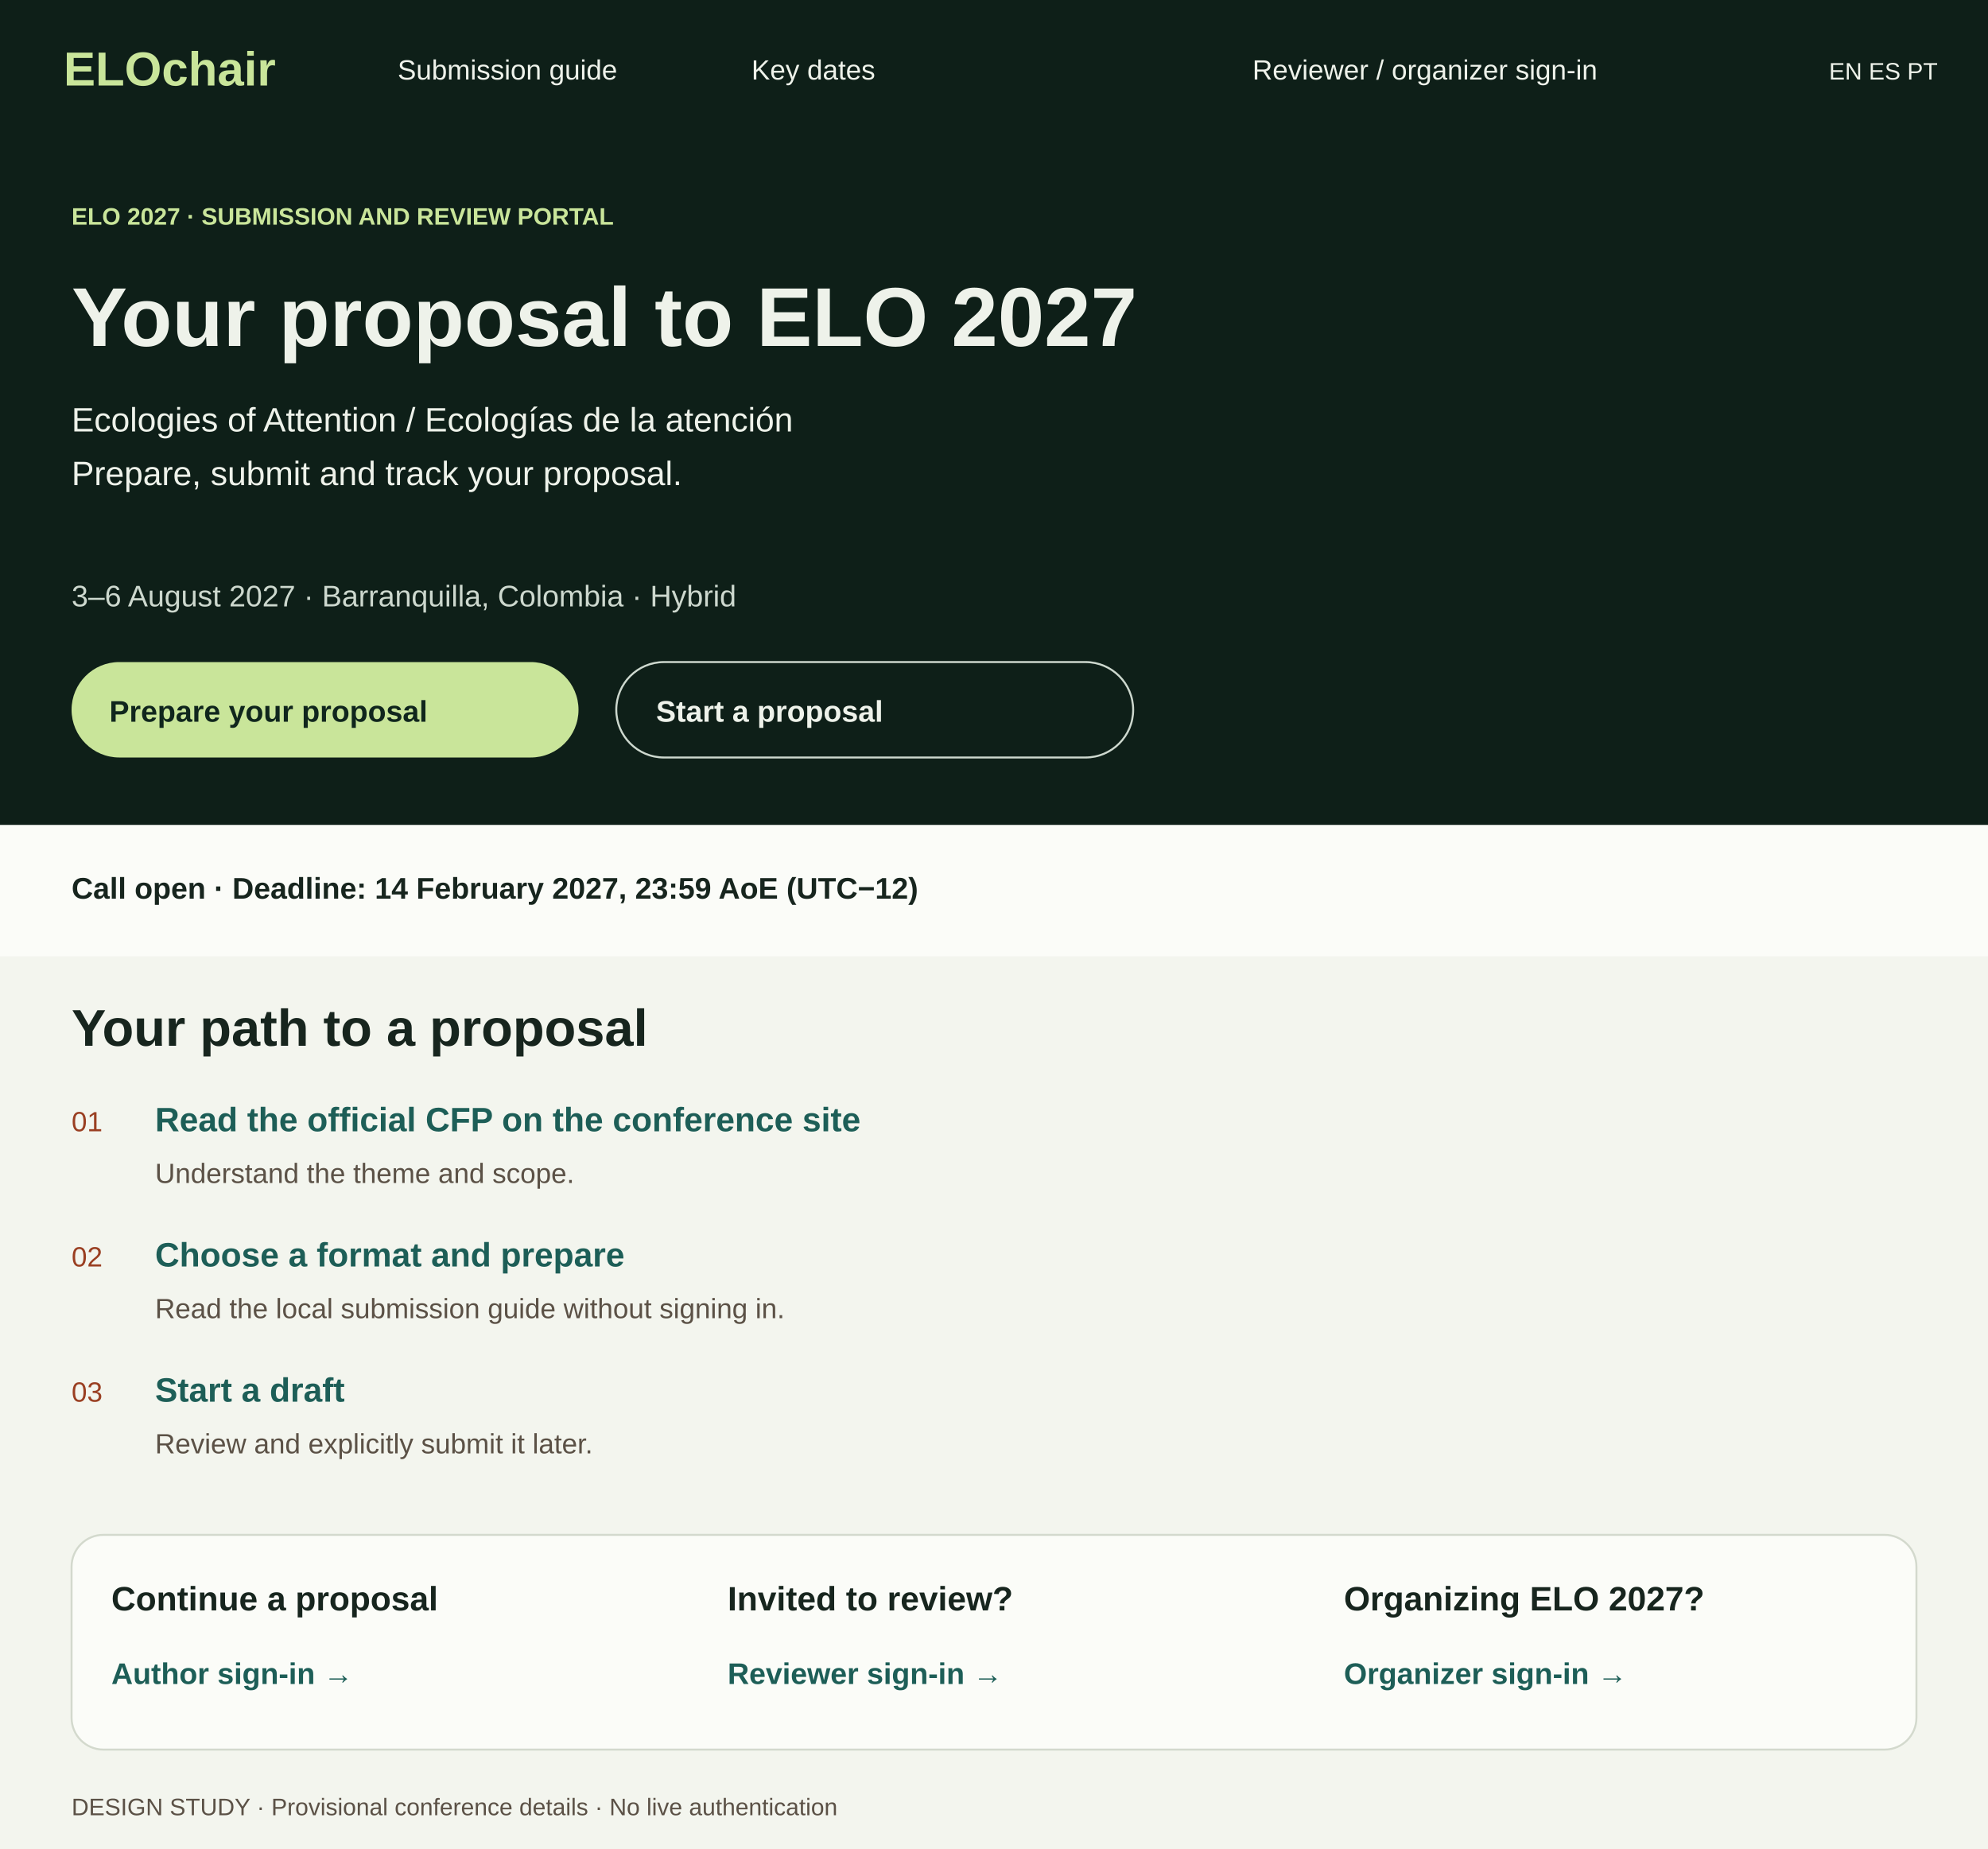
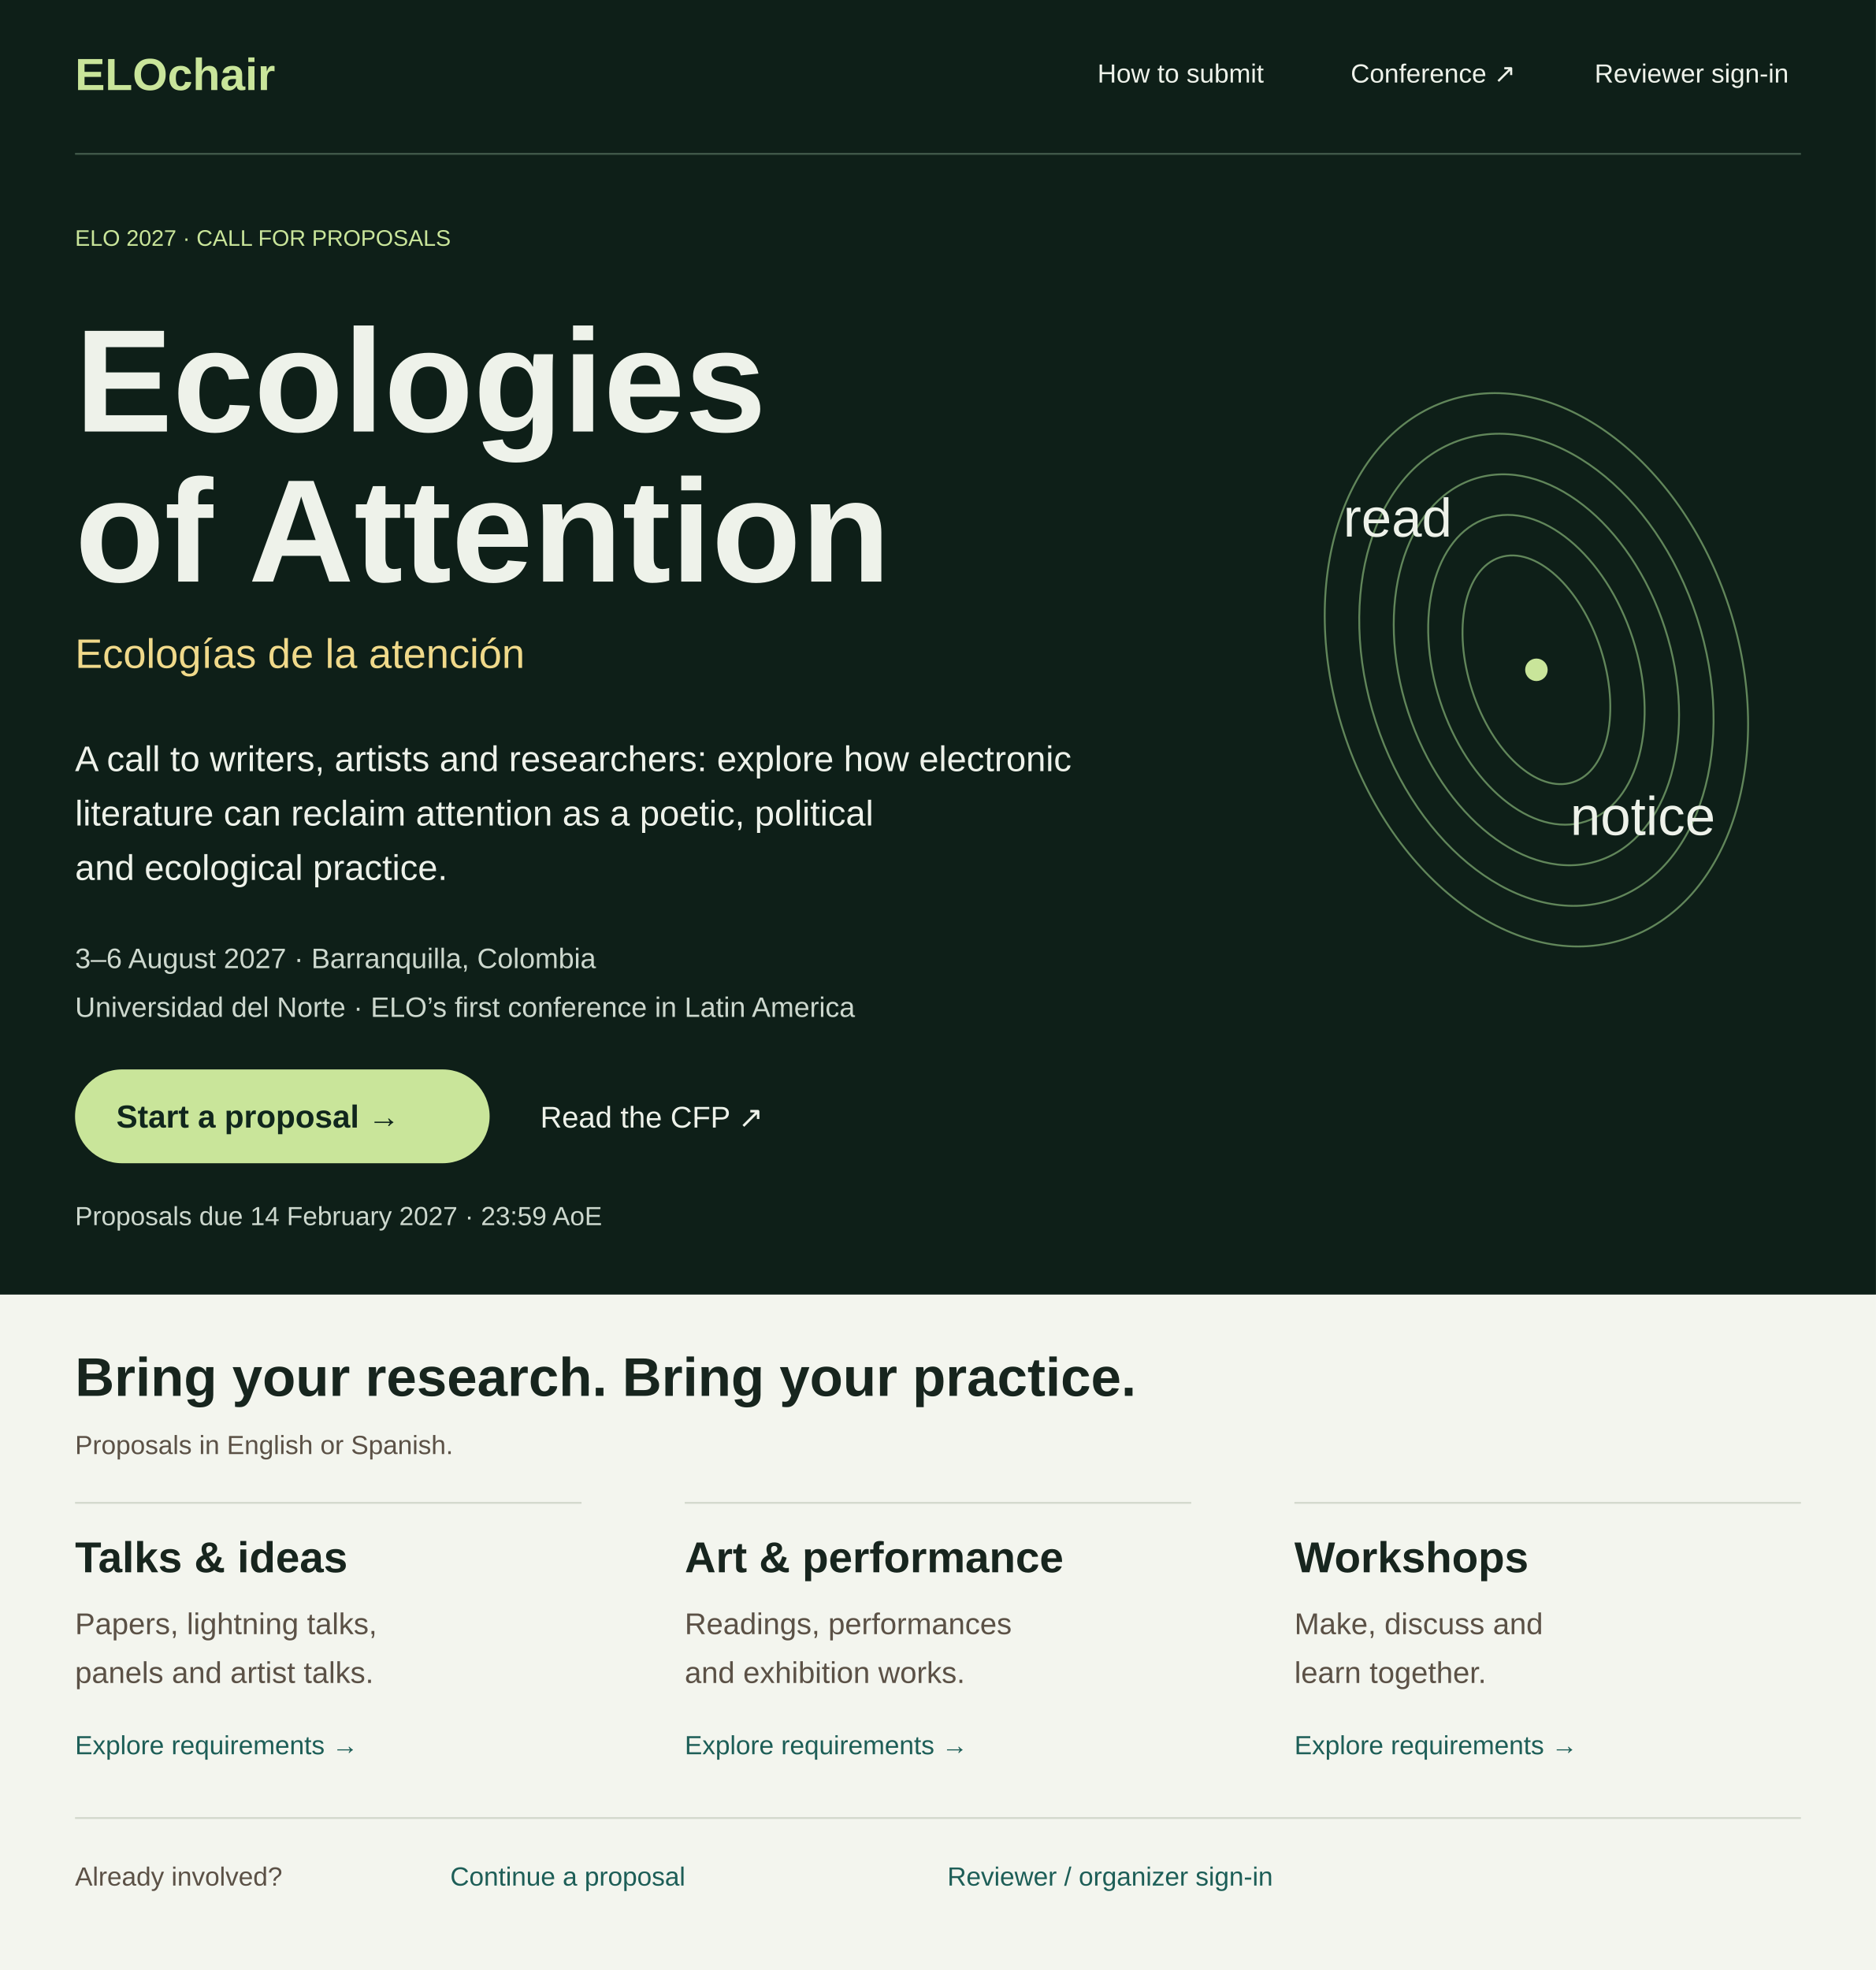
- <svg xmlns="http://www.w3.org/2000/svg" width="1000" height="930" viewBox="0 0 1000 930" role="img" aria-labelledby="title desc">
-   <rect x="0" y="0" width="1000" height="930" rx="0" fill="#f3f5ee" stroke="none" />
-   <rect x="0" y="0" width="1000" height="415" rx="0" fill="#0e1f18" stroke="none" />
-   <text x="32" y="43" fill="#c9e59a" font-size="24" font-weight="700" font-family="Arial, sans-serif">ELOchair</text>
-   <text x="200" y="40" fill="#eef2ea" font-size="14" font-weight="400" font-family="Arial, sans-serif">Submission guide</text>
-   <text x="378" y="40" fill="#eef2ea" font-size="14" font-weight="400" font-family="Arial, sans-serif">Key dates</text>
-   <text x="630" y="40" fill="#eef2ea" font-size="14" font-weight="400" font-family="Arial, sans-serif">Reviewer / organizer sign-in</text>
-   <text x="920" y="40" fill="#eef2ea" font-size="12" font-weight="400" font-family="Arial, sans-serif">EN ES PT</text>
-   <text x="36" y="113" fill="#c9e59a" font-size="12" font-weight="700" font-family="Arial, sans-serif">ELO 2027 · SUBMISSION AND REVIEW PORTAL</text>
-   <text x="36" y="174" fill="#eef2ea" font-size="42" font-weight="700" font-family="Arial, sans-serif">Your proposal to ELO 2027</text>
-   <text x="36" y="217" fill="#eef2ea" font-size="17" font-weight="400" font-family="Arial, sans-serif">Ecologies of Attention / Ecologías de la atención</text>
-   <text x="36" y="244" fill="#eef2ea" font-size="17" font-weight="400" font-family="Arial, sans-serif">Prepare, submit and track your proposal.</text>
-   <text x="36" y="305" fill="#cdd8ce" font-size="15" font-weight="400" font-family="Arial, sans-serif">3–6 August 2027 · Barranquilla, Colombia · Hybrid</text>
-   <rect x="36" y="333" width="255" height="48" rx="24" fill="#c9e59a" stroke="none" />
-   <text x="55" y="363" fill="#10261d" font-size="15" font-weight="700" font-family="Arial, sans-serif">Prepare your proposal</text>
-   <rect x="310" y="333" width="260" height="48" rx="24" fill="#0e1f18" stroke="#cdd8ce" />
-   <text x="330" y="363" fill="#eef2ea" font-size="15" font-weight="700" font-family="Arial, sans-serif">Start a proposal</text>
-   <rect x="0" y="415" width="1000" height="66" rx="0" fill="#fbfcf8" stroke="none" />
-   <text x="36" y="452" fill="#17251e" font-size="15" font-weight="700" font-family="Arial, sans-serif">Call open · Deadline: 14 February 2027, 23:59 AoE (UTC−12)</text>
-   <text x="36" y="526" fill="#17251e" font-size="26" font-weight="700" font-family="Arial, sans-serif">Your path to a proposal</text>
-   <text x="36" y="569" fill="#9a3f22" font-size="14" font-weight="400" font-family="Arial, sans-serif">01</text>
-   <text x="78" y="569" fill="#1d5e57" font-size="17" font-weight="700" font-family="Arial, sans-serif">Read the official CFP on the conference site</text>
-   <text x="78" y="595" fill="#5b5146" font-size="14" font-weight="400" font-family="Arial, sans-serif">Understand the theme and scope.</text>
-   <text x="36" y="637" fill="#9a3f22" font-size="14" font-weight="400" font-family="Arial, sans-serif">02</text>
-   <text x="78" y="637" fill="#1d5e57" font-size="17" font-weight="700" font-family="Arial, sans-serif">Choose a format and prepare</text>
-   <text x="78" y="663" fill="#5b5146" font-size="14" font-weight="400" font-family="Arial, sans-serif">Read the local submission guide without signing in.</text>
-   <text x="36" y="705" fill="#9a3f22" font-size="14" font-weight="400" font-family="Arial, sans-serif">03</text>
-   <text x="78" y="705" fill="#1d5e57" font-size="17" font-weight="700" font-family="Arial, sans-serif">Start a draft</text>
-   <text x="78" y="731" fill="#5b5146" font-size="14" font-weight="400" font-family="Arial, sans-serif">Review and explicitly submit it later.</text>
-   <rect x="36" y="772" width="928" height="108" rx="16" fill="#fbfcf8" stroke="#d3d9cd" />
-   <text x="56" y="810" fill="#17251e" font-size="17" font-weight="700" font-family="Arial, sans-serif">Continue a proposal</text>
-   <text x="56" y="847" fill="#1d5e57" font-size="15" font-weight="700" font-family="Arial, sans-serif">Author sign-in →</text>
-   <text x="366" y="810" fill="#17251e" font-size="17" font-weight="700" font-family="Arial, sans-serif">Invited to review?</text>
-   <text x="366" y="847" fill="#1d5e57" font-size="15" font-weight="700" font-family="Arial, sans-serif">Reviewer sign-in →</text>
-   <text x="676" y="810" fill="#17251e" font-size="17" font-weight="700" font-family="Arial, sans-serif">Organizing ELO 2027?</text>
-   <text x="676" y="847" fill="#1d5e57" font-size="15" font-weight="700" font-family="Arial, sans-serif">Organizer sign-in →</text>
-   <text x="36" y="913" fill="#5b5146" font-size="12" font-weight="400" font-family="Arial, sans-serif">DESIGN STUDY · Provisional conference details · No live authentication</text>
+ <svg xmlns="http://www.w3.org/2000/svg" width="1000" height="1050" viewBox="0 0 1000 1050" role="img" aria-labelledby="title desc">
+   <rect x="0" y="0" width="1000" height="1050" rx="0" fill="#f3f5ee" stroke="none" />
+   <rect x="0" y="0" width="1000" height="690" rx="0" fill="#0e1f18" stroke="none" />
+   <text x="40" y="48" fill="#c9e59a" font-size="24" font-weight="700" font-family="Arial, sans-serif">ELOchair</text>
+   <text x="585" y="44" fill="#eef2ea" font-size="14" font-weight="400" font-family="Arial, sans-serif">How to submit</text>
+   <text x="720" y="44" fill="#eef2ea" font-size="14" font-weight="400" font-family="Arial, sans-serif">Conference ↗</text>
+   <text x="850" y="44" fill="#eef2ea" font-size="14" font-weight="400" font-family="Arial, sans-serif">Reviewer sign-in</text>
+   <path d="M40 82H960" stroke="#405849" />
+   <text x="40" y="131" fill="#c9e59a" font-size="12" font-weight="400" font-family="Arial, sans-serif">ELO 2027 · CALL FOR PROPOSALS</text>
+   <text x="40" y="230" fill="#eef2ea" font-size="78" font-weight="700" font-family="Arial, sans-serif">Ecologies</text>
+   <text x="40" y="310" fill="#eef2ea" font-size="78" font-weight="700" font-family="Arial, sans-serif">of Attention</text>
+   <text x="40" y="356" fill="#f0d98a" font-size="22" font-weight="400" font-family="Arial, sans-serif">Ecologías de la atención</text>
+   <text x="40" y="411" fill="#eef2ea" font-size="19" font-weight="400" font-family="Arial, sans-serif">A call to writers, artists and researchers: explore how electronic</text>
+   <text x="40" y="440" fill="#eef2ea" font-size="19" font-weight="400" font-family="Arial, sans-serif">literature can reclaim attention as a poetic, political</text>
+   <text x="40" y="469" fill="#eef2ea" font-size="19" font-weight="400" font-family="Arial, sans-serif">and ecological practice.</text>
+   <text x="40" y="516" fill="#cdd8ce" font-size="15" font-weight="400" font-family="Arial, sans-serif">3–6 August 2027 · Barranquilla, Colombia</text>
+   <text x="40" y="542" fill="#cdd8ce" font-size="15" font-weight="400" font-family="Arial, sans-serif">Universidad del Norte · ELO’s first conference in Latin America</text>
+   <rect x="40" y="570" width="221" height="50" rx="25" fill="#c9e59a" stroke="none" />
+   <text x="62" y="601" fill="#10261d" font-size="17" font-weight="700" font-family="Arial, sans-serif">Start a proposal →</text>
+   <text x="288" y="601" fill="#eef2ea" font-size="16" font-weight="400" font-family="Arial, sans-serif">Read the CFP ↗</text>
+   <text x="40" y="653" fill="#cdd8ce" font-size="14" font-weight="400" font-family="Arial, sans-serif">Proposals due 14 February 2027 · 23:59 AoE</text>
+   <ellipse cx="819" cy="357" rx="108" ry="151" transform="rotate(-18 819 357)" fill="none" stroke="#61865a" />
+   <ellipse cx="819" cy="357" rx="90" ry="129" transform="rotate(-18 819 357)" fill="none" stroke="#61865a" />
+   <ellipse cx="819" cy="357" rx="72" ry="107" transform="rotate(-18 819 357)" fill="none" stroke="#61865a" />
+   <ellipse cx="819" cy="357" rx="54" ry="85" transform="rotate(-18 819 357)" fill="none" stroke="#61865a" />
+   <ellipse cx="819" cy="357" rx="36" ry="63" transform="rotate(-18 819 357)" fill="none" stroke="#61865a" />
+   <circle cx="819" cy="357" r="6" fill="#c9e59a" />
+   <text x="716" y="286" fill="#eef2ea" font-size="29" font-weight="400" font-family="Arial, sans-serif">read</text>
+   <text x="837" y="445" fill="#eef2ea" font-size="29" font-weight="400" font-family="Arial, sans-serif">notice</text>
+   <text x="40" y="744" fill="#17251e" font-size="29" font-weight="700" font-family="Arial, sans-serif">Bring your research. Bring your practice.</text>
+   <text x="40" y="775" fill="#5b5146" font-size="14" font-weight="400" font-family="Arial, sans-serif">Proposals in English or Spanish.</text>
+   <path d="M40 801H310" stroke="#d3d9cd" />
+   <text x="40" y="838" fill="#17251e" font-size="23" font-weight="700" font-family="Arial, sans-serif">Talks &amp; ideas</text>
+   <text x="40" y="871" fill="#5b5146" font-size="16" font-weight="400" font-family="Arial, sans-serif">Papers, lightning talks,</text>
+   <text x="40" y="897" fill="#5b5146" font-size="16" font-weight="400" font-family="Arial, sans-serif">panels and artist talks.</text>
+   <text x="40" y="935" fill="#1d5e57" font-size="14" font-weight="400" font-family="Arial, sans-serif">Explore requirements →</text>
+   <path d="M365 801H635" stroke="#d3d9cd" />
+   <text x="365" y="838" fill="#17251e" font-size="23" font-weight="700" font-family="Arial, sans-serif">Art &amp; performance</text>
+   <text x="365" y="871" fill="#5b5146" font-size="16" font-weight="400" font-family="Arial, sans-serif">Readings, performances</text>
+   <text x="365" y="897" fill="#5b5146" font-size="16" font-weight="400" font-family="Arial, sans-serif">and exhibition works.</text>
+   <text x="365" y="935" fill="#1d5e57" font-size="14" font-weight="400" font-family="Arial, sans-serif">Explore requirements →</text>
+   <path d="M690 801H960" stroke="#d3d9cd" />
+   <text x="690" y="838" fill="#17251e" font-size="23" font-weight="700" font-family="Arial, sans-serif">Workshops</text>
+   <text x="690" y="871" fill="#5b5146" font-size="16" font-weight="400" font-family="Arial, sans-serif">Make, discuss and</text>
+   <text x="690" y="897" fill="#5b5146" font-size="16" font-weight="400" font-family="Arial, sans-serif">learn together.</text>
+   <text x="690" y="935" fill="#1d5e57" font-size="14" font-weight="400" font-family="Arial, sans-serif">Explore requirements →</text>
+   <path d="M40 969H960" stroke="#d3d9cd" />
+   <text x="40" y="1005" fill="#5b5146" font-size="14" font-weight="400" font-family="Arial, sans-serif">Already involved?</text>
+   <text x="240" y="1005" fill="#1d5e57" font-size="14" font-weight="400" font-family="Arial, sans-serif">Continue a proposal</text>
+   <text x="505" y="1005" fill="#1d5e57" font-size="14" font-weight="400" font-family="Arial, sans-serif">Reviewer / organizer sign-in</text>
</svg>
